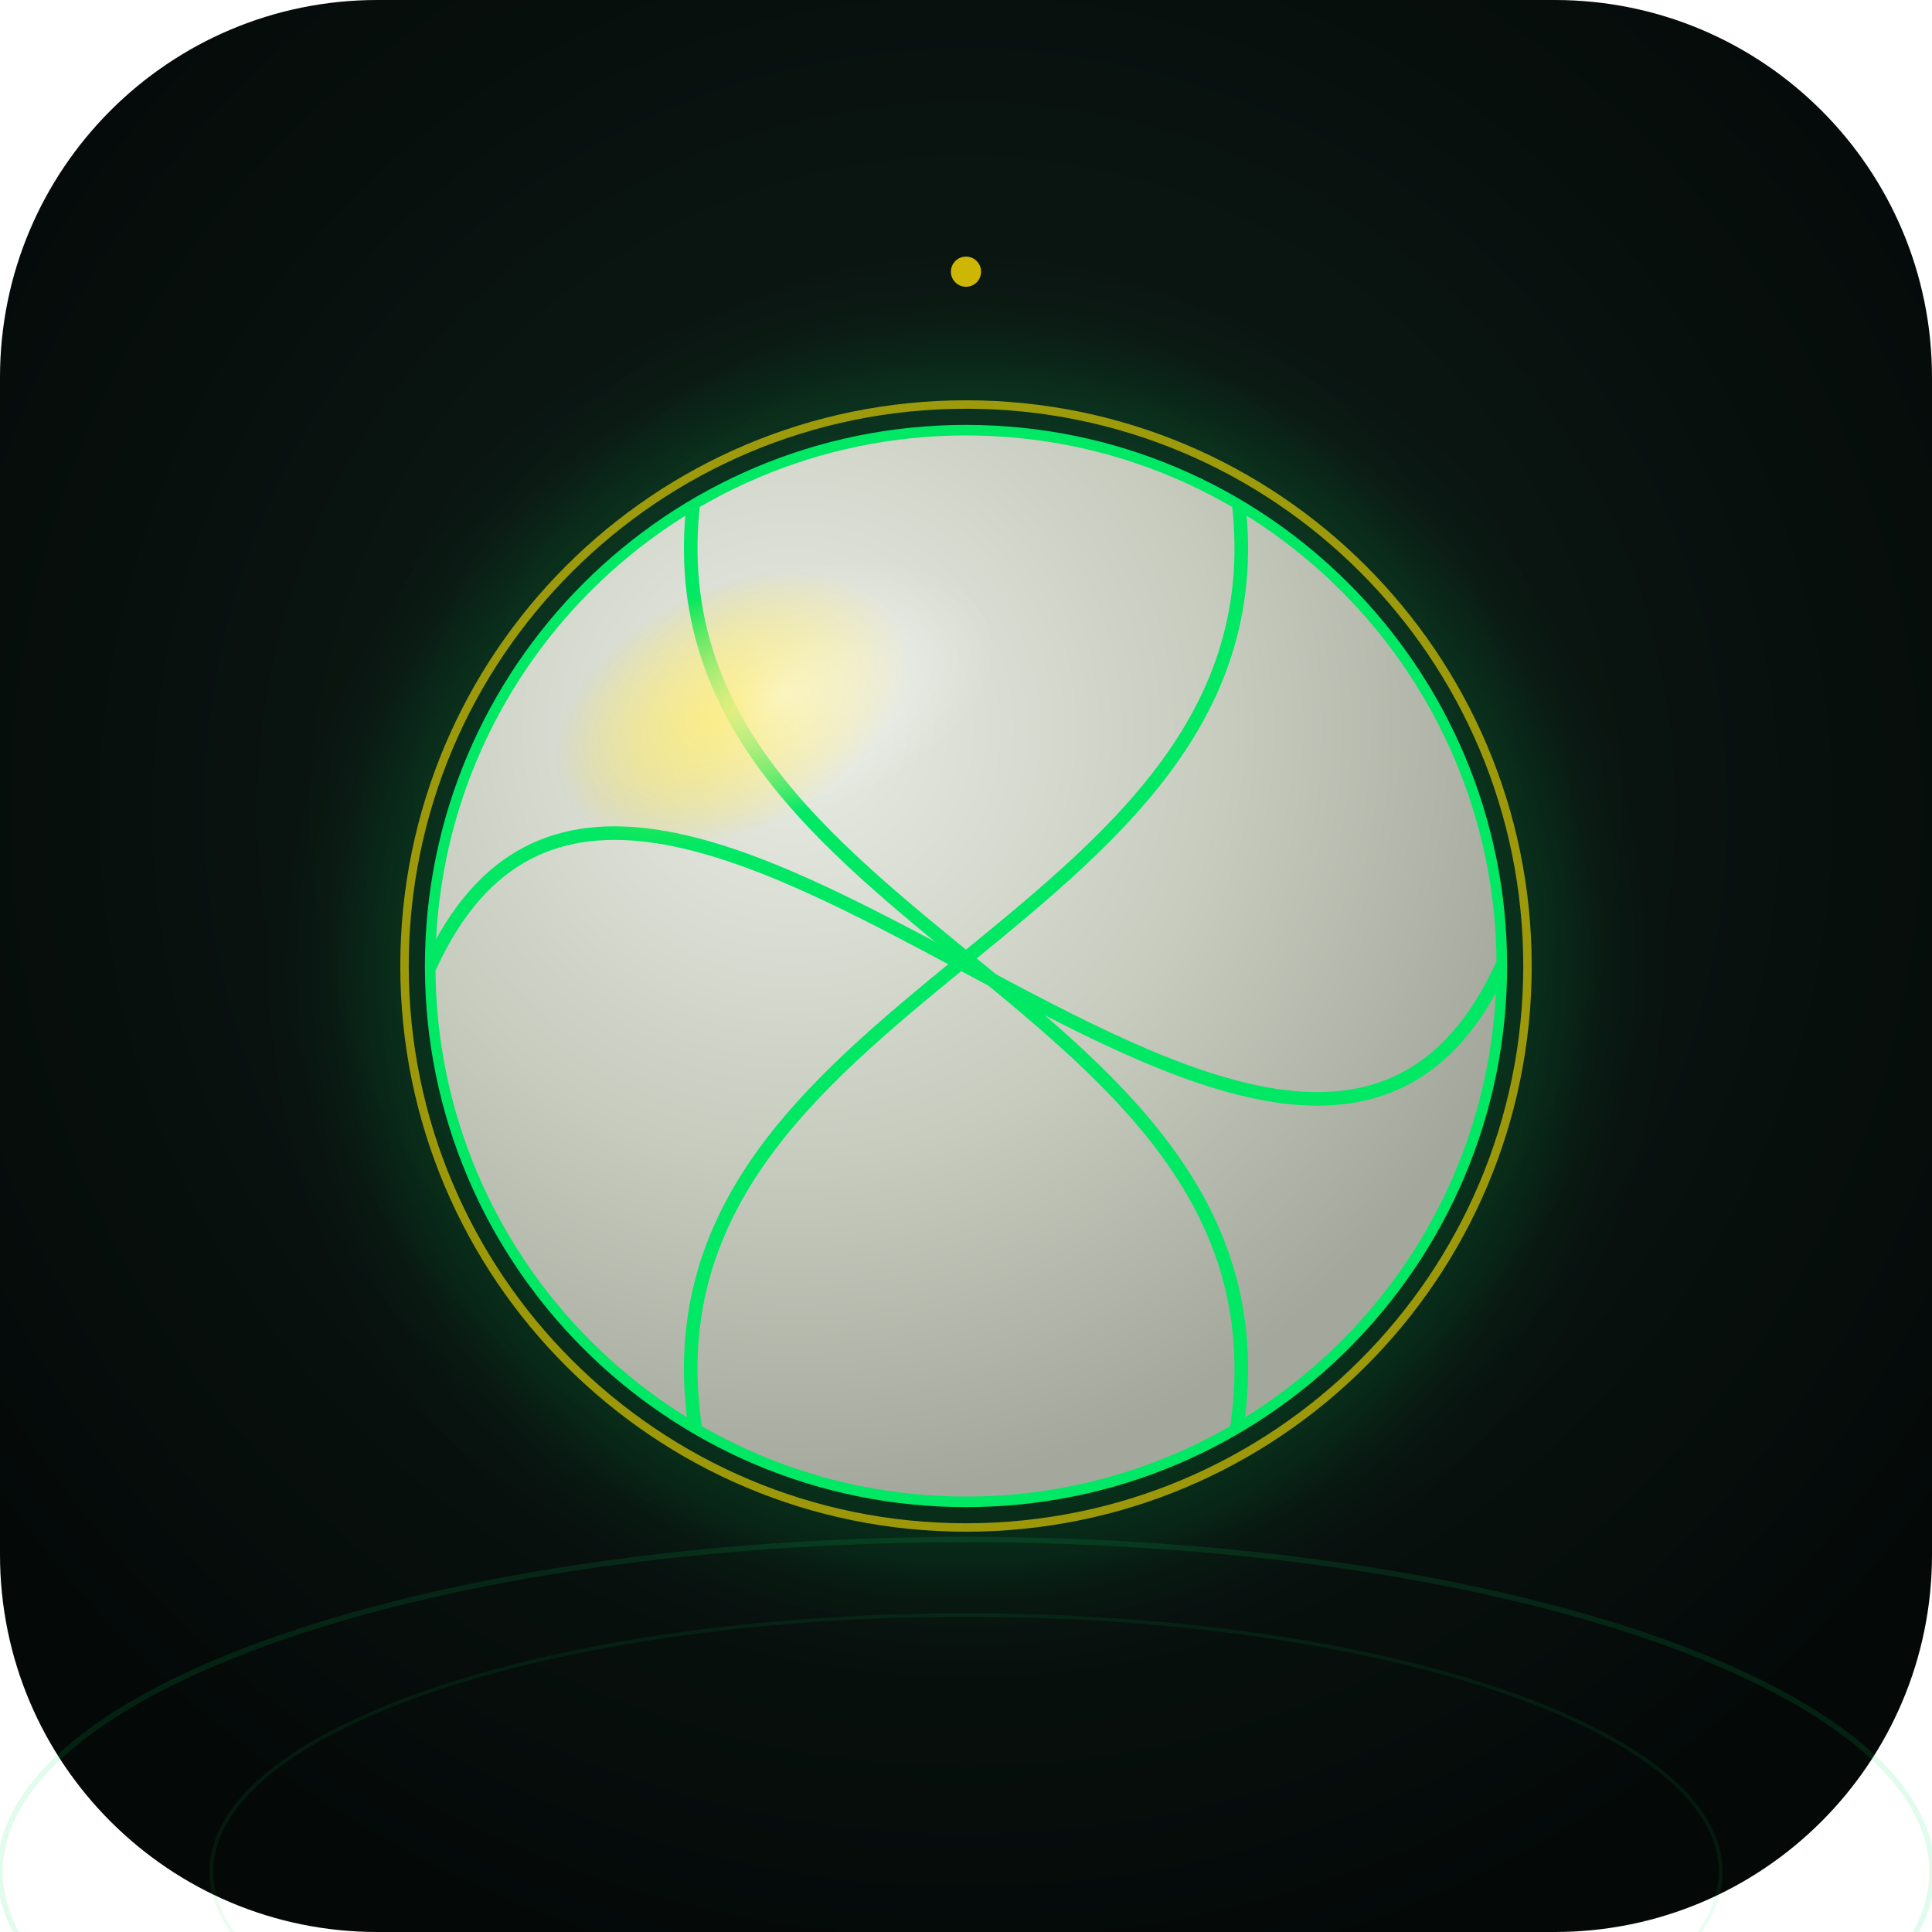
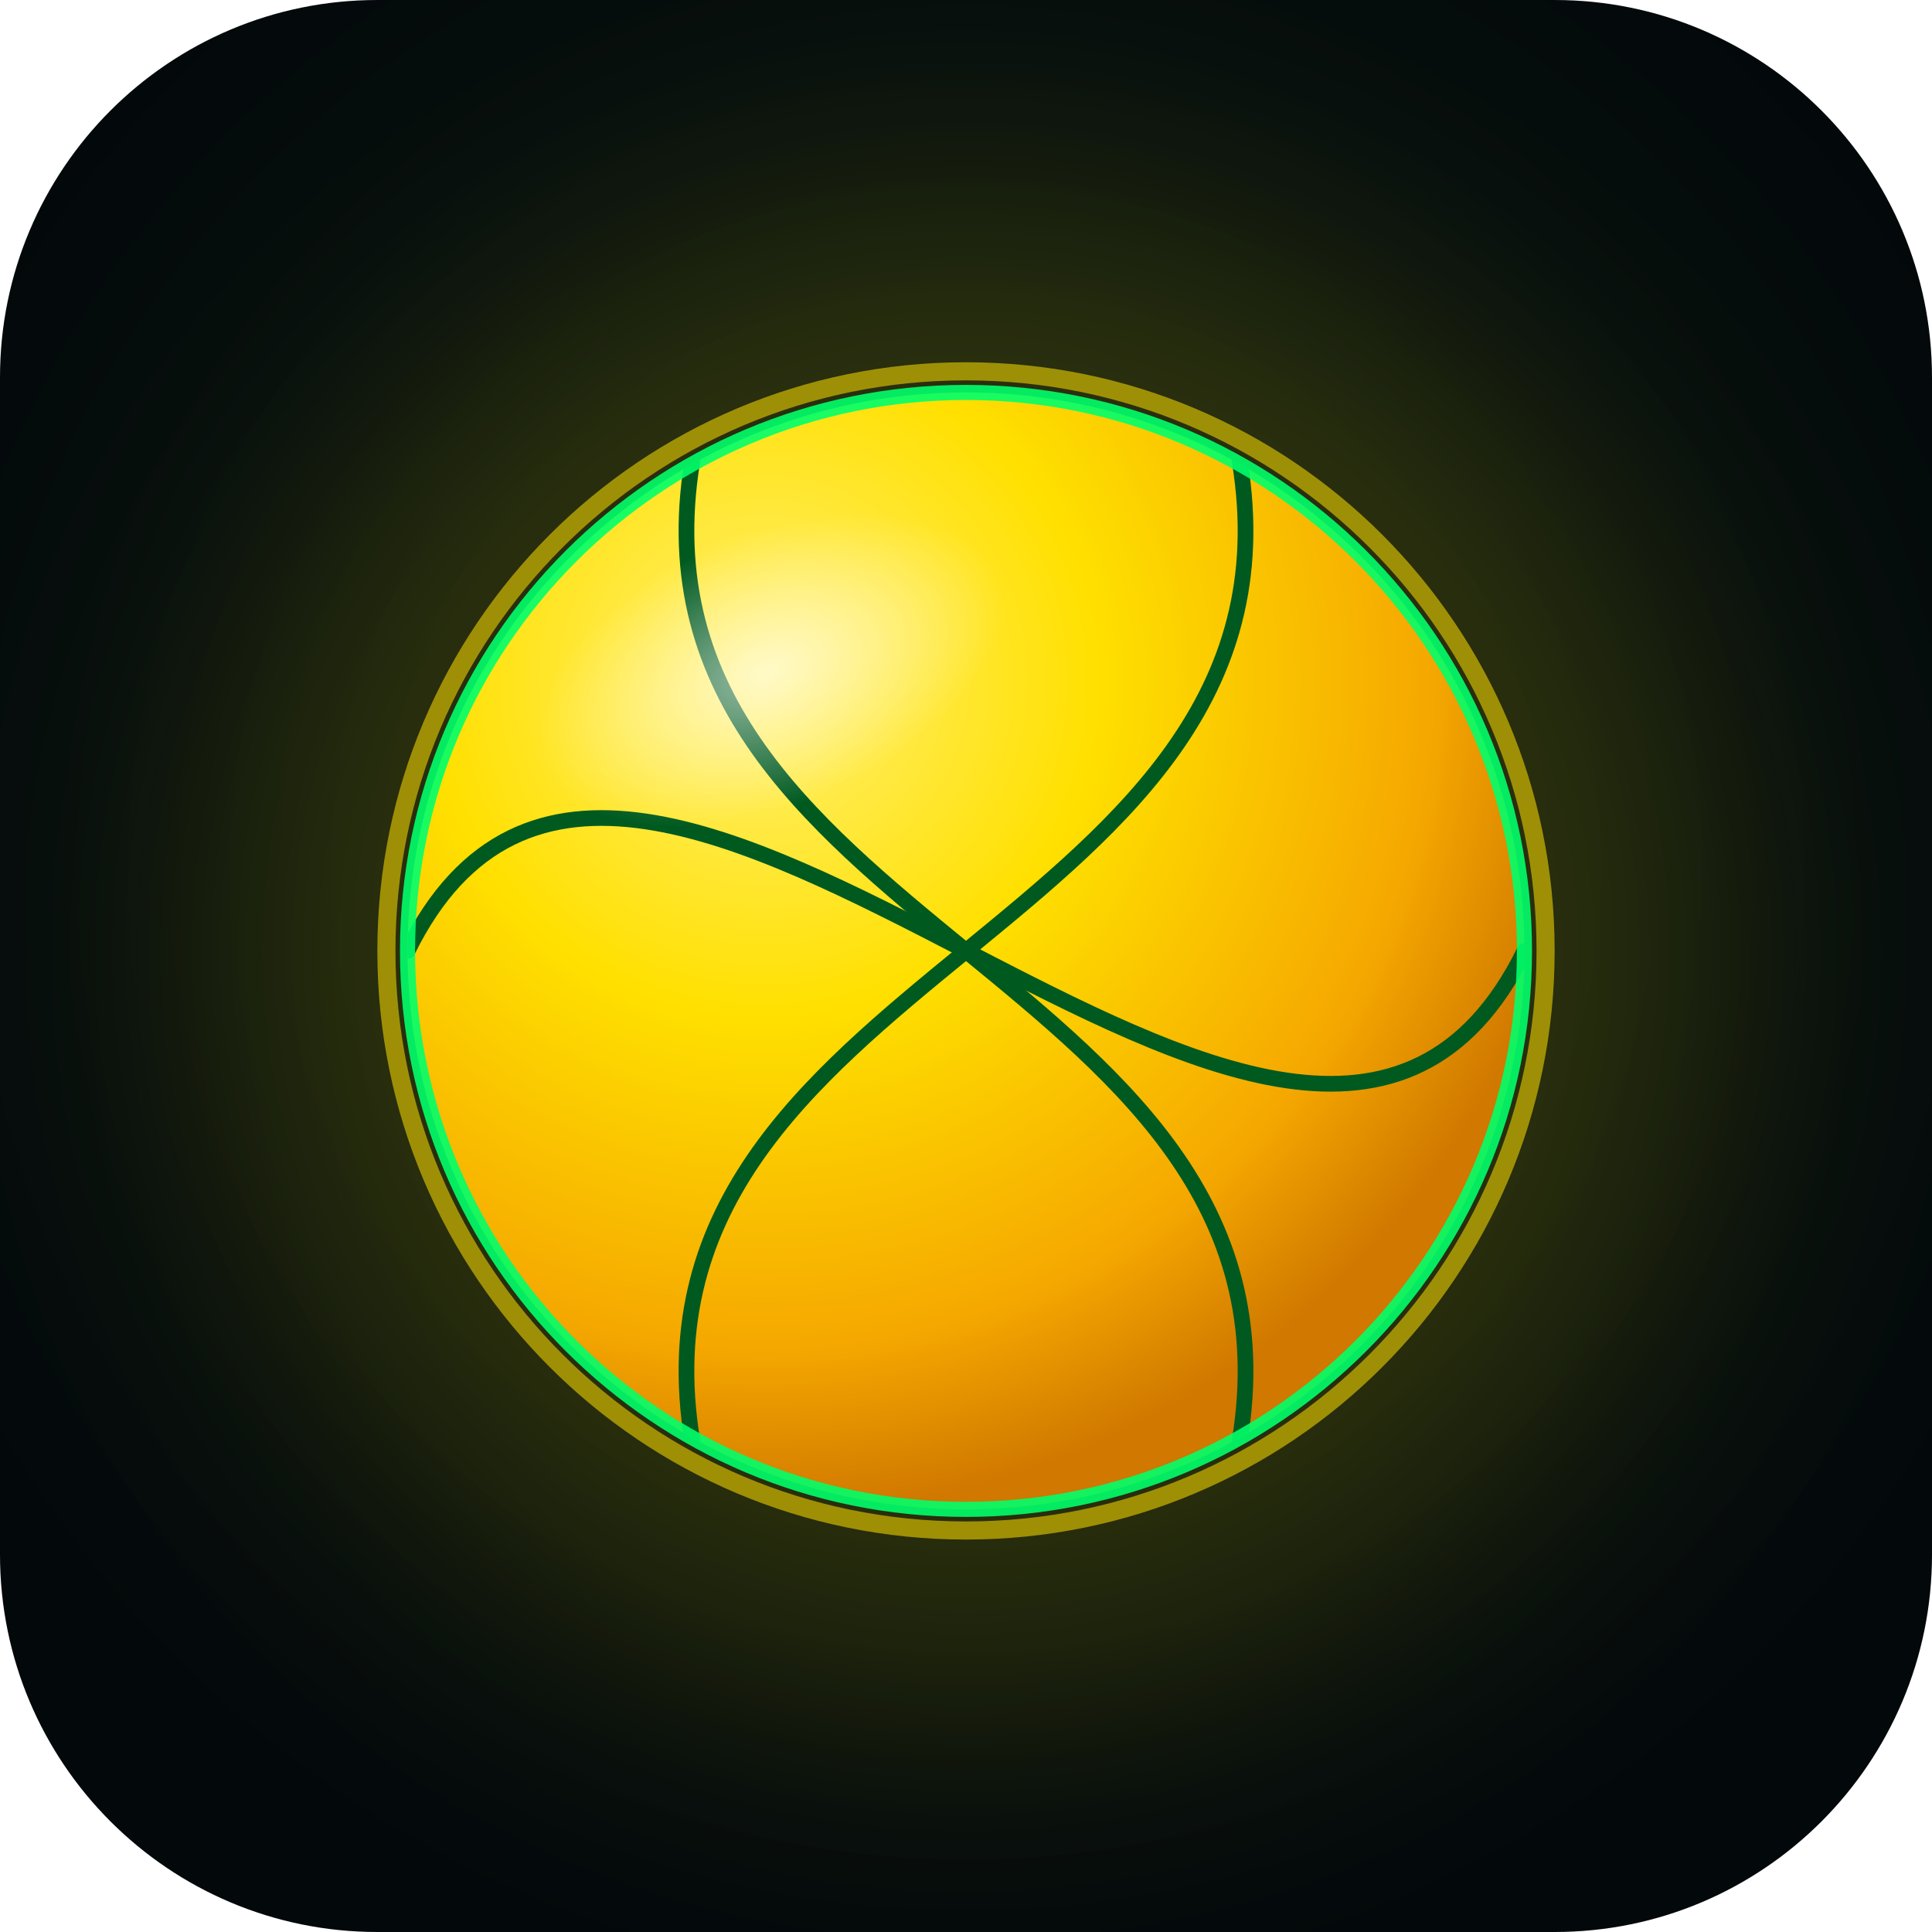
<svg xmlns="http://www.w3.org/2000/svg" viewBox="0 0 64 64" width="64" height="64">
  <defs>
-     <radialGradient id="bg" cx="50%" cy="42%" r="62%">
-       <stop offset="0%" stop-color="#10201a" />
-       <stop offset="100%" stop-color="#040908" />
+     <radialGradient id="bg" cx="50%" cy="45%" r="60%">
+       <stop offset="0%" stop-color="#0e1f14" />
+       <stop offset="100%" stop-color="#03080a" />
    </radialGradient>
-     <radialGradient id="bf" cx="34%" cy="28%" r="72%">
-       <stop offset="0%" stop-color="#e8ece4" />
-       <stop offset="55%" stop-color="#c8ccbf" />
-       <stop offset="100%" stop-color="#a4a89c" />
+     <radialGradient id="ball" cx="32%" cy="26%" r="74%">
+       <stop offset="0%" stop-color="#fff176" />
+       <stop offset="40%" stop-color="#ffe000" />
+       <stop offset="80%" stop-color="#f5a800" />
+       <stop offset="100%" stop-color="#d07800" />
    </radialGradient>
-     <radialGradient id="yfl" cx="50%" cy="50%" r="50%">
-       <stop offset="0%" stop-color="#ffdf00" />
-       <stop offset="100%" stop-color="#ffdf00" stop-opacity="0" />
-     </radialGradient>
-     <radialGradient id="wfl" cx="50%" cy="50%" r="50%">
+     <radialGradient id="glassHi" cx="50%" cy="50%" r="50%">
      <stop offset="0%" stop-color="#ffffff" stop-opacity="0.6" />
      <stop offset="100%" stop-color="#ffffff" stop-opacity="0" />
    </radialGradient>
    <clipPath id="bc">
-       <circle cx="32" cy="32" r="17.75" />
+       <circle cx="32" cy="31.5" r="18.5" />
    </clipPath>
-     <filter id="gg" x="-50%" y="-50%" width="200%" height="200%">
-       <feGaussianBlur stdDeviation="1.75" />
+     <filter id="bb" x="-80%" y="-80%" width="260%" height="260%">
+       <feGaussianBlur stdDeviation="4" />
    </filter>
  </defs>
  <rect width="64" height="64" rx="12.5" fill="url(#bg)" />
-   <ellipse cx="32" cy="62" rx="32" ry="11" fill="none" stroke="#00e060" stroke-width="0.18" opacity="0.12" />
-   <ellipse cx="32" cy="62" rx="25" ry="8.5" fill="none" stroke="#00e060" stroke-width="0.12" opacity="0.08" />
-   <circle cx="32" cy="32" r="18.1" fill="none" stroke="#00ff6a" stroke-width="2.75" opacity="0.20" filter="url(#gg)" />
-   <circle cx="32" cy="32" r="17.75" fill="url(#bf)" />
-   <g clip-path="url(#bc)" fill="none" stroke="#00e864" stroke-width="0.45" stroke-linecap="round">
-     <path d="M 14.25,32 C 21.25,16.75 42.75,47.25 49.75,32" />
-     <path d="M 40.875,15.625 C 43.75,31 20.25,32.5 23.125,47.875" />
-     <path d="M 23.125,15.625 C 20.25,31 43.75,32.5 40.875,47.875" />
+   <circle cx="32" cy="31.5" r="25" fill="#ffe000" opacity="0.14" filter="url(#bb)" />
+   <circle cx="32" cy="31.5" r="18.5" fill="url(#ball)" />
+   <g clip-path="url(#bc)" fill="none" stroke="#005a20" stroke-width="0.52" stroke-linecap="round">
+     <path d="M 13.5,31.5 C 21,16.25 43,46.75 50.5,31.5" />
+     <path d="M 41,14.9 C 44,30.9 20,32.1 23,48.1" />
+     <path d="M 23,14.9 C 20,30.9 44,32.1 41,48.1" />
  </g>
-   <ellipse cx="24.25" cy="23.5" rx="6.25" ry="4" fill="url(#yfl)" transform="rotate(-28 24.25 23.5)" opacity="0.78" />
-   <ellipse cx="26" cy="23" rx="7.25" ry="4" fill="url(#wfl)" transform="rotate(-18 26 23)" />
-   <circle cx="32" cy="32" r="17.75" fill="none" stroke="#00e864" stroke-width="0.35" />
-   <circle cx="32" cy="32" r="18.6" fill="none" stroke="#ffdf00" stroke-width="0.28" opacity="0.6" />
-   <circle cx="32" cy="9" r="0.5" fill="#ffdf00" opacity="0.80" />
+   <ellipse cx="25.5" cy="22.2" rx="8.2" ry="4.5" fill="url(#glassHi)" transform="rotate(-22 25.5 22.2)" />
+   <circle cx="32" cy="31.5" r="18.5" fill="none" stroke="#00ff6a" stroke-width="0.5" opacity="0.9" />
+   <circle cx="32" cy="31.5" r="19.2" fill="none" stroke="#ffe000" stroke-width="0.6" opacity="0.55" />
</svg>
